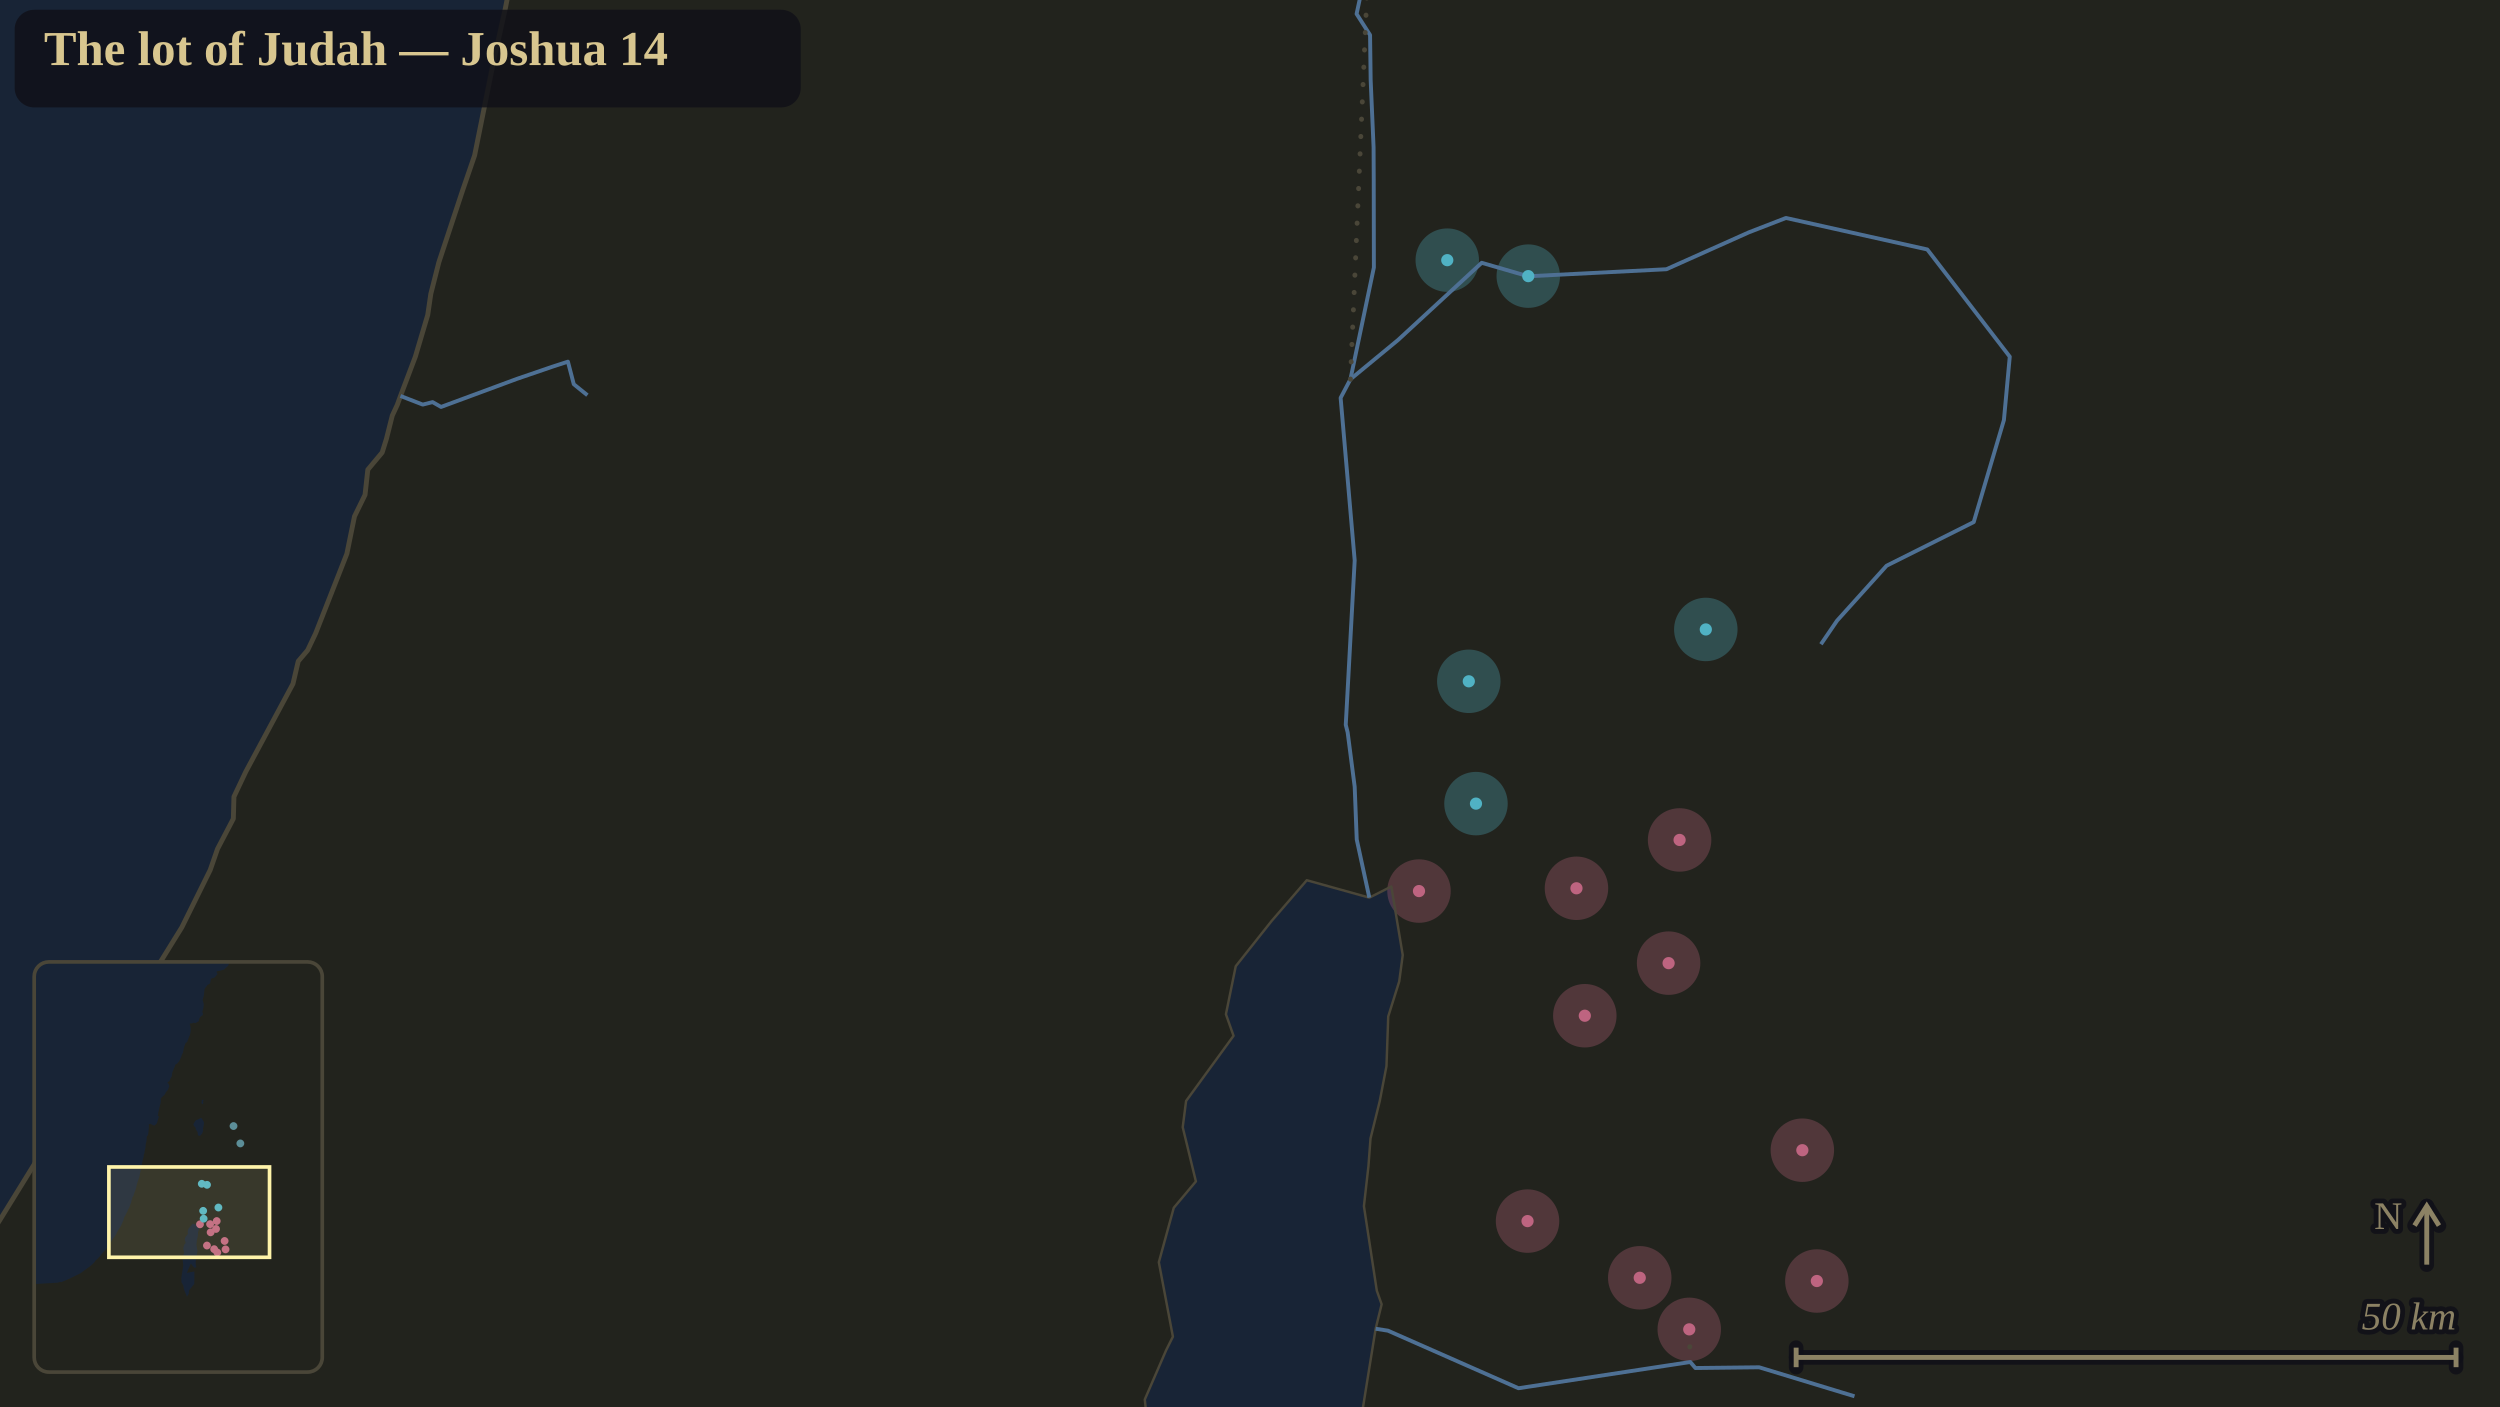
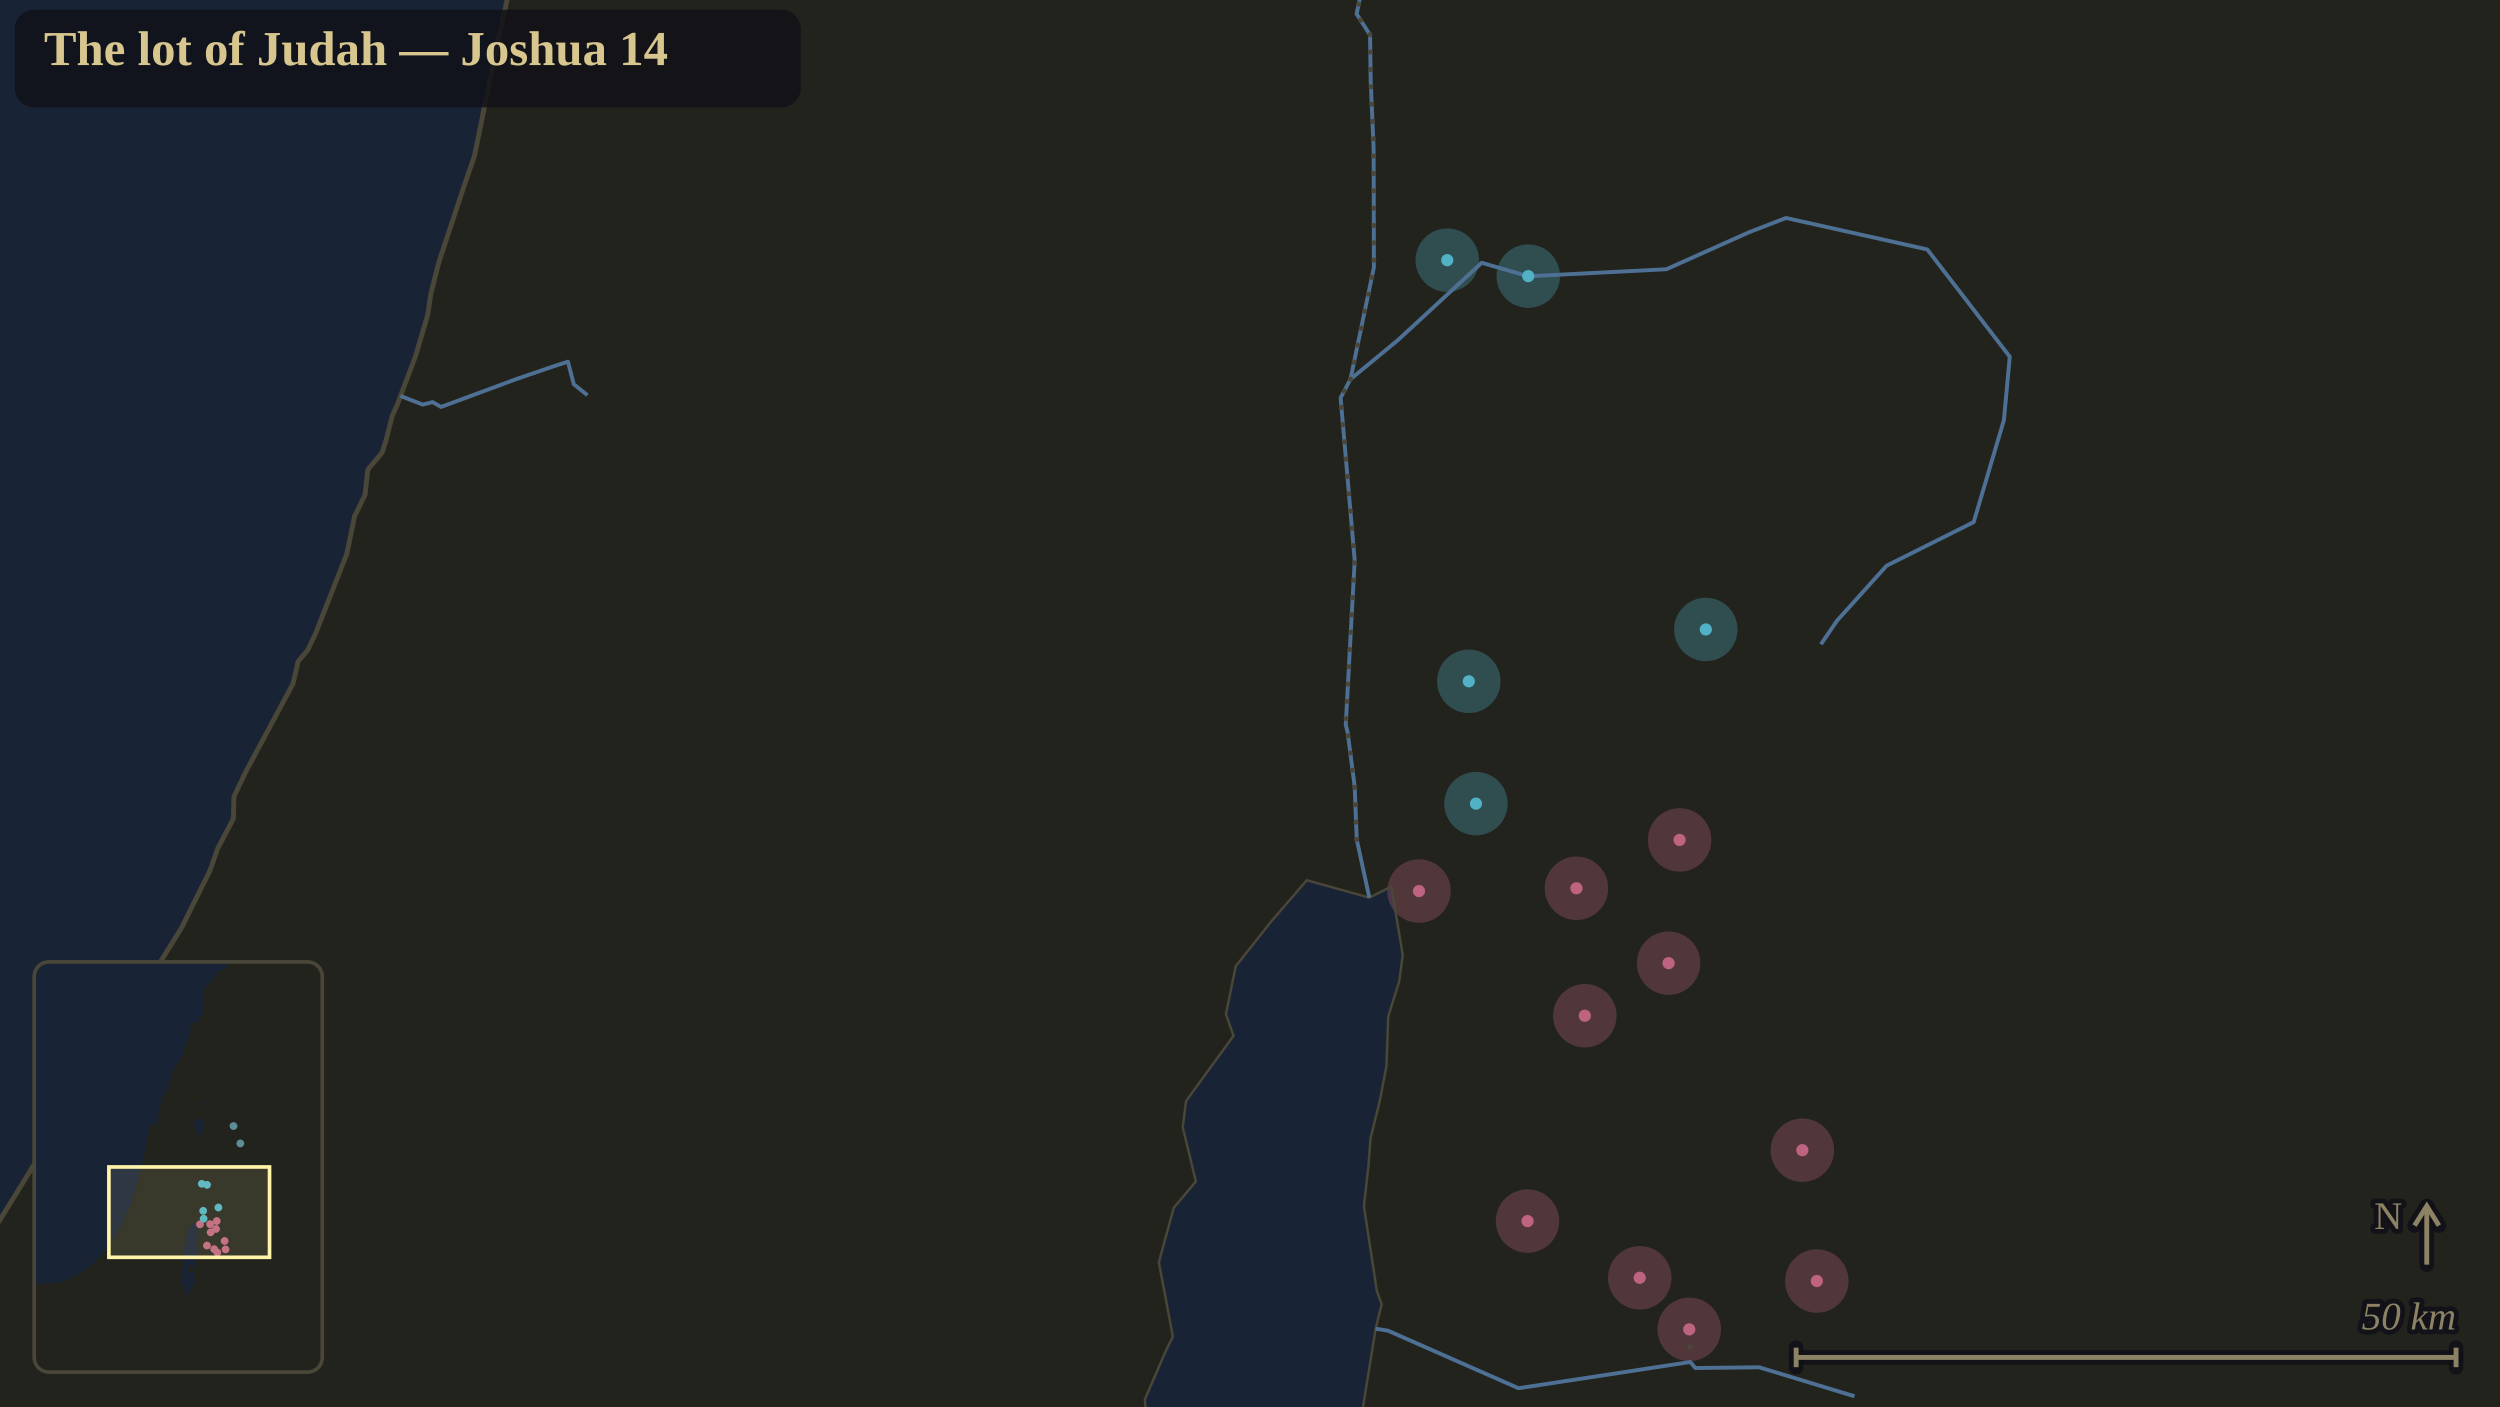
<svg xmlns="http://www.w3.org/2000/svg" viewBox="0 0 1024 576" width="1024" height="576" font-family="Georgia, 'Times New Roman', serif">
  <rect width="1024" height="576" fill="rgb(16,16,24)" />
  <g transform="translate(-356.22 -1245.48)">
    <animateTransform attributeName="transform" type="translate" values="-356.22 -1245.48;-355.72 -1244.88;-354.25 -1243.09;-351.83 -1240.16;-348.51 -1236.14;-344.32 -1231.07;-339.3 -1225.01;-333.49 -1218.02;-326.93 -1210.14;-319.67 -1201.45;-311.74 -1192.01;-303.19 -1181.87;-294.07 -1171.09;-284.42 -1159.75;-274.28 -1147.91;-263.7 -1135.62;-252.72 -1122.94;-241.37 -1109.95;-229.71 -1096.69;-217.77 -1083.22;-205.58 -1069.6;-193.19 -1055.89;-180.64 -1042.13;-167.95 -1028.37;-155.16 -1014.66;-142.3 -1001.04;-129.41 -987.56;-116.5 -974.25;-103.62 -961.15;-90.77 -948.29;-77.99 -935.71;-65.3 -923.43;-52.73 -911.47;-40.28 -899.87;-27.98 -888.64;-15.85 -877.79;-3.9 -867.35;7.86 -857.32;19.4 -847.72;30.72 -838.55;41.8 -829.82;52.63 -821.53;63.21 -813.68;73.52 -806.28;83.55 -799.31;93.3 -792.78;102.76 -786.67;111.91 -780.98;120.76 -775.71;129.3 -770.83;137.51 -766.33;145.39 -762.21;152.94 -758.45;160.15 -755.02;167.02 -751.93;173.53 -749.13;179.68 -746.64;185.46 -744.41;190.87 -742.44;195.9 -740.7;200.54 -739.19;204.78 -737.88;208.62 -736.75;212.05 -735.8;215.05 -735;217.62 -734.35;219.76 -733.83;221.43 -733.43;222.65 -733.15;223.39 -732.98;223.64 -732.93" dur="2.32s" begin="0s" fill="freeze" />
    <g transform="scale(6)">
      <animateTransform attributeName="transform" type="scale" values="6;5.997;5.989;5.976;5.957;5.934;5.906;5.874;5.838;5.797;5.754;5.707;5.657;5.604;5.549;5.491;5.432;5.37;5.308;5.244;5.179;5.113;5.047;4.98;4.914;4.847;4.78;4.714;4.649;4.584;4.52;4.457;4.395;4.334;4.275;4.217;4.16;4.105;4.052;4;3.95;3.901;3.855;3.81;3.767;3.725;3.686;3.648;3.612;3.578;3.546;3.515;3.486;3.459;3.434;3.41;3.388;3.367;3.349;3.331;3.315;3.301;3.288;3.277;3.267;3.259;3.252;3.247;3.243;3.241;3.24" dur="2.32s" begin="0s" fill="freeze" />
      <rect x="-211.32" y="-250" width="693.11" height="915" fill="rgb(24,36,54)" />
      <polygon points="132.45,-212.6 133.3,-210.7 134.4,-209 137.61,-211.1 139.47,-211.8 144.54,-212.3 152.91,-211.5 154.51,-213.5 158.06,-218.5 161.61,-223.5 164.57,-227.6 161.02,-228.4 159.42,-229.9 163.47,-231.6 166.26,-231.6 172.52,-231.5 173.87,-232.8 178.86,-237.2 183.17,-241.9 184.52,-243.1 187.31,-246.2 189.34,-247 193.48,-247.1 195.51,-246.7 199.06,-244.7 201.43,-241.7 203.79,-239.5 204.38,-238 206.24,-230.3 207.09,-223.6 207.93,-221 207.85,-218.3 205.57,-214.4 204.05,-214.7 202.86,-213.8 201.43,-212 199.65,-211.5 198.13,-210.3 193.56,-205.7 189.85,-202.9 186.13,-201.7 180.55,-196.2 175.65,-191.5 171.67,-186.8 172.43,-184 175.56,-179.1 179.96,-172.3 183.17,-167.3 184.18,-165.6 187.06,-159.5 186.21,-155.5 184.61,-149.4 182.07,-145.5 177.5,-141.2 175.48,-140.3 174.46,-140.8 173.36,-140.4 176.24,-133.6 176.66,-131.3 174.63,-125.9 171.33,-122.9 171.67,-118.7 171.25,-115.7 169.14,-114.4 166.35,-113.7 166.6,-112.9 167.78,-112.7 168.29,-111.8 168.12,-110.8 169.31,-110 170.32,-108.7 170.66,-107.4 170.32,-106.4 167.78,-105.1 169.22,-104.4 173.28,-104.4 177.76,-102.1 182.58,-96.6 183.17,-92.8 183.17,-91 183.51,-85.6 183.76,-81.3 184.27,-79.5 184.69,-73.2 183.76,-72.2 183.17,-69.9 181.9,-62 181.22,-59 179.87,-53.9 180.21,-48.9 179.7,-46.3 179.96,-43.7 181.14,-39 181.14,-36.8 181.56,-34.4 182.41,-32 184.44,-26.7 186.89,-21.3 187.9,-18.8 188.24,-16 187.82,-11 186.21,-6.3 181.56,-2.1 176.91,-0.9 175.73,-0.7 173.7,-0.1 174.88,2.6 171.76,6.2 167.95,7.5 166.94,12.5 164.15,14.2 161.11,18.3 161.02,19.5 160.52,23.9 160.26,25.7 159.08,30 159.92,33 160.26,35 159.84,38.7 158.66,43.1 159.25,43.7 159.42,45.7 158.74,46.5 156.71,47.9 156.04,49.2 155.36,50 155.27,51.7 154.68,52.8 151.47,54.6 149.44,54.2 147.67,55 146.57,54.9 145.64,55.1 145.3,55.7 145.64,56.3 145.98,57.3 146.31,58.8 146.4,62.6 145.81,66.4 143.69,71.7 142.68,74.5 140.82,76.1 139.38,80.2 138.12,86.1 136.93,88.5 136.09,91.3 133.89,95.5 131.78,97.8 130,98.8 129.66,100.2 126.87,106.9 126.28,111.1 124.59,114.2 124.17,115.6 122.82,117 121.97,117.4 121.8,118.3 122.9,119 123.66,121.8 122.31,125.2 119.86,128.5 118.76,130.6 115.21,133.9 114.45,135.7 114.6,136.2 114.65,137.39 114.25,140.19 113.22,144.05 112.61,147.04 112.06,149.08 111.82,151.23 111.28,153.07 111.55,153.06 112.61,154 110.52,160.92 109.98,161.69 108.69,162.73 107.86,163.56 106.04,162.99 103.71,161.59 102.49,161.96 101.88,162.51 102,164.39 101.52,170.31 101.24,172.63 100.65,174.15 100.07,174.47 99.6,175.64 99.62,178 99.25,180.81 98.59,183.26 98.47,186.11 97.37,191.04 97.23,192.89 96.29,194.77 96.6,195.93 95.81,198.57 95.35,200.39 95.04,202.14 94.34,204.75 94.27,205.42 94.09,207.03 93.87,208.14 93.03,211.94 91.77,218.19 90.93,220.64 89.33,225.48 88.78,227.64 88.57,229.08 87.72,231.94 86.71,234.61 86.49,235.22 86.15,235.95 85.75,237.54 85.46,238.47 84.48,239.64 84.29,241.36 83.57,242.83 83.05,245.38 80.92,250.81 80.37,251.97 79.73,252.72 79.37,254.26 76.15,260.26 75.34,261.97 75.3,263.47 74.22,265.53 73.72,266.97 71.78,270.89 68.13,276.79 67.29,278.81 65.65,281.31 63.77,283.72 59.34,290.9 58.78,291.78 57.57,292.48 57.32,293.66 52.89,298.58 49.92,302.42 48.86,303.47 47.82,304.58 45.27,306.88 44.05,308.67 42.99,309.75 40.57,312.11 39.79,312.67 29.34,320.36 16.1,326.83 8.76,329.81 7.36,329.6 7.02,329.92 4.78,330.43 -8.65,331.21 -22.07,332 -28.25,327.56 -47.36,323.17 -55.09,322.5 -61.31,326.56 -82.65,330.8 -103.98,335.03 -122.28,317.69 -130.08,318 -141.35,309.37 -152.2,300.33 -161.05,292.31 -161.39,292.5 -167.52,298.31 -188.2,300.88 -206.93,292.89 -295.84,292.89 -295.84,765 566.33,765 566.33,-350 132.45,-350" fill="rgb(34,35,29)" />
      <polygon points="157.36,155.38 158,155.67 160.23,159.36 160.41,159.83 160.48,160.89 160.18,163.06 159.99,164.06 159.7,165.97 159.4,166.44 159.61,168.47 159.42,169.33 159.21,170.19 158.22,172.53 157.83,172.69 156.36,174.37 155.46,174.36 154.11,173.84 154,173.2 153.89,172.67 153.84,171.58 153.72,170.83 153.11,169.22 152.24,168.33 151.89,167.47 151.57,166.34 151.49,165.64 151,164.92 150.08,164.36 149.45,162.86 149.24,162.5 149.37,161.67 149.85,161.06 150.05,160.57 151.21,158.5 152.17,157.81 154.26,156.89 155.27,156.31 155.93,156.06" fill="rgb(24,36,54)" />
      <polygon points="158.84,140.94 158.06,139.91 157.73,139.11 158.23,136.25 160.35,136.11 159.38,137.97 159.82,139.47 159.75,139.87 159.06,140.47" fill="rgb(24,36,54)" />
      <polygon points="152.85,268.86 154.35,268.1 155.13,272.78 154.89,274.58 154.14,276.97 154.02,280.36 153.56,282.75 152.93,285.3 152.79,287.18 152.48,289.92 153.36,295.69 153.69,296.62 153.28,298.29 152.27,304.56 151.7,307.94 151.75,310.39 151.75,311.81 152.57,313.94 150.22,314.61 146.51,310 142.28,320 150.29,318.49 150.31,324.36 150.18,331.64 144.66,338.64 144.26,342.36 142.44,345.25 139.32,337.75 139.1,336.51 138.56,333.94 138.57,333.5 136.53,329.79 136.42,325 138.5,312.18 137.52,303.12 138.98,299.75 139.44,298.83 138.48,293.75 139.5,290.03 141.01,288.23 140.11,284.53 140.34,282.74 143.58,278.29 143.06,276.82 143.73,273.54 146.18,270.45 148.58,267.67" fill="rgb(24,36,54)" />
      <g stroke-width="4.333" stroke-linejoin="round" stroke-linecap="round">
        <animate attributeName="stroke-width" values="4.333;4.335;4.341;4.351;4.364;4.382;4.402;4.426;4.454;4.485;4.519;4.556;4.596;4.640;4.686;4.735;4.787;4.841;4.899;4.958;5.020;5.085;5.152;5.221;5.291;5.364;5.439;5.515;5.593;5.672;5.752;5.833;5.916;5.998;6.082;6.166;6.249;6.333;6.417;6.500;6.582;6.664;6.745;6.824;6.903;6.979;7.054;7.127;7.198;7.266;7.333;7.396;7.458;7.516;7.572;7.625;7.674;7.721;7.765;7.805;7.842;7.876;7.906;7.934;7.957;7.978;7.994;8.007;8.017;8.023;8.025" dur="2.32s" begin="0s" fill="freeze" />
        <path d="M174.69 298.33h0" stroke="rgb(190,100,128)" stroke-opacity="0.3" />
        <path d="M173.28 273.33h0" stroke="rgb(190,100,128)" stroke-opacity="0.3" />
        <path d="M174.03 264.92h0" stroke="rgb(190,100,128)" stroke-opacity="0.3" />
        <path d="M171.31 294.81h0" stroke="rgb(190,100,128)" stroke-opacity="0.3" />
        <path d="M167.56 276.92h0" stroke="rgb(190,100,128)" stroke-opacity="0.3" />
        <path d="M182.41 286.1h0" stroke="rgb(190,100,128)" stroke-opacity="0.3" />
        <path d="M183.4 295.03h0" stroke="rgb(190,100,128)" stroke-opacity="0.3" />
        <path d="M163.65 290.94h0" stroke="rgb(190,100,128)" stroke-opacity="0.3" />
        <path d="M166.99 268.22h0" stroke="rgb(190,100,128)" stroke-opacity="0.3" />
        <path d="M156.24 268.41h0" stroke="rgb(190,100,128)" stroke-opacity="0.3" />
        <path d="M175.82 250.55h0" stroke="rgb(80,178,196)" stroke-opacity="0.3" />
        <path d="M163.7 226.43h0" stroke="rgb(80,178,196)" stroke-opacity="0.3" />
        <path d="M160.13 262.44h0" stroke="rgb(80,178,196)" stroke-opacity="0.3" />
        <path d="M159.64 254.09h0" stroke="rgb(80,178,196)" stroke-opacity="0.3" />
        <path d="M158.17 225.34h0" stroke="rgb(80,178,196)" stroke-opacity="0.3" />
        <path d="M191.87 164h0" stroke="rgb(92,142,152)" stroke-opacity="0.3" />
        <path d="M199.15 182.47h0" stroke="rgb(92,142,152)" stroke-opacity="0.3" />
      </g>
      <g stroke-width="0.167" stroke-linejoin="round">
        <animate attributeName="stroke-width" values="0.167;0.167;0.167;0.167;0.168;0.169;0.169;0.170;0.171;0.172;0.174;0.175;0.177;0.178;0.180;0.182;0.184;0.186;0.188;0.191;0.193;0.196;0.198;0.201;0.204;0.206;0.209;0.212;0.215;0.218;0.221;0.224;0.228;0.231;0.234;0.237;0.240;0.244;0.247;0.250;0.253;0.256;0.259;0.262;0.265;0.268;0.271;0.274;0.277;0.279;0.282;0.284;0.287;0.289;0.291;0.293;0.295;0.297;0.299;0.300;0.302;0.303;0.304;0.305;0.306;0.307;0.307;0.308;0.308;0.309;0.309" dur="2.32s" begin="0s" fill="freeze" />
        <polygon points="157.36,155.38 158,155.67 160.23,159.36 160.41,159.83 160.48,160.89 160.18,163.06 159.99,164.06 159.7,165.97 159.4,166.44 159.61,168.47 159.42,169.33 159.21,170.19 158.22,172.53 157.83,172.69 156.36,174.37 155.46,174.36 154.11,173.84 154,173.2 153.89,172.67 153.84,171.58 153.72,170.83 153.11,169.22 152.24,168.33 151.89,167.47 151.57,166.34 151.49,165.64 151,164.92 150.08,164.36 149.45,162.86 149.24,162.5 149.37,161.67 149.85,161.06 150.05,160.57 151.21,158.5 152.17,157.81 154.26,156.89 155.27,156.31 155.93,156.06" fill="none" stroke="rgb(74,70,56)" />
        <polygon points="158.84,140.94 158.06,139.91 157.73,139.11 158.23,136.25 160.35,136.11 159.38,137.97 159.82,139.47 159.75,139.87 159.06,140.47" fill="none" stroke="rgb(74,70,56)" />
        <polygon points="152.85,268.86 154.35,268.1 155.13,272.78 154.89,274.58 154.14,276.97 154.02,280.36 153.56,282.75 152.93,285.3 152.79,287.18 152.48,289.92 153.36,295.69 153.69,296.62 153.28,298.29 152.27,304.56 151.7,307.94 151.75,310.39 151.75,311.81 152.57,313.94 150.22,314.61 146.51,310 142.28,320 150.29,318.49 150.31,324.36 150.18,331.64 144.66,338.64 144.26,342.36 142.44,345.25 139.32,337.75 139.1,336.51 138.56,333.94 138.57,333.5 136.53,329.79 136.42,325 138.5,312.18 137.52,303.12 138.98,299.75 139.44,298.83 138.48,293.75 139.5,290.03 141.01,288.23 140.11,284.53 140.34,282.74 143.58,278.29 143.06,276.82 143.73,273.54 146.18,270.45 148.58,267.67" fill="none" stroke="rgb(74,70,56)" />
      </g>
      <g stroke-width="0.333" stroke-linejoin="round">
        <animate attributeName="stroke-width" values="0.333;0.333;0.334;0.335;0.336;0.337;0.339;0.340;0.343;0.345;0.348;0.350;0.354;0.357;0.360;0.364;0.368;0.372;0.377;0.381;0.386;0.391;0.396;0.402;0.407;0.413;0.418;0.424;0.430;0.436;0.442;0.449;0.455;0.461;0.468;0.474;0.481;0.487;0.494;0.500;0.506;0.513;0.519;0.525;0.531;0.537;0.543;0.548;0.554;0.559;0.564;0.569;0.574;0.578;0.582;0.587;0.590;0.594;0.597;0.600;0.603;0.606;0.608;0.610;0.612;0.614;0.615;0.616;0.617;0.617;0.617" dur="2.32s" begin="0s" fill="freeze" />
        <polyline points="132.45,-212.6 133.3,-210.7 134.4,-209 137.61,-211.1 139.47,-211.8 144.54,-212.3 152.91,-211.5 154.51,-213.5 158.06,-218.5 161.61,-223.5 164.57,-227.6 161.02,-228.4 159.42,-229.9 163.47,-231.6 166.26,-231.6 172.52,-231.5 173.87,-232.8 178.86,-237.2 183.17,-241.9 184.52,-243.1 187.31,-246.2 189.34,-247 193.48,-247.1 195.51,-246.7 199.06,-244.7 201.43,-241.7 203.79,-239.5 204.38,-238 206.24,-230.3 207.09,-223.6 207.93,-221 207.85,-218.3 205.57,-214.4 204.05,-214.7 202.86,-213.8 201.43,-212 199.65,-211.5 198.13,-210.3 193.56,-205.7 189.85,-202.9 186.13,-201.7 180.55,-196.2 175.65,-191.5 171.67,-186.8 172.43,-184 175.56,-179.1 179.96,-172.3 183.17,-167.3 184.18,-165.6 187.06,-159.5 186.21,-155.5 184.61,-149.4 182.07,-145.5 177.5,-141.2 175.48,-140.3 174.46,-140.8 173.36,-140.4 176.24,-133.6 176.66,-131.3 174.63,-125.9 171.33,-122.9 171.67,-118.7 171.25,-115.7 169.14,-114.4 166.35,-113.7 166.6,-112.9 167.78,-112.7 168.29,-111.8 168.12,-110.8 169.31,-110 170.32,-108.7 170.66,-107.4 170.32,-106.4 167.78,-105.1 169.22,-104.4 173.28,-104.4 177.76,-102.1 182.58,-96.6 183.17,-92.8 183.17,-91 183.51,-85.6 183.76,-81.3 184.27,-79.5 184.69,-73.2 183.76,-72.2 183.17,-69.9 181.9,-62 181.22,-59 179.87,-53.9 180.21,-48.9 179.7,-46.3 179.96,-43.7 181.14,-39 181.14,-36.8 181.56,-34.4 182.41,-32 184.44,-26.7 186.89,-21.3 187.9,-18.8 188.24,-16 187.82,-11 186.21,-6.3 181.56,-2.1 176.91,-0.9 175.73,-0.7 173.7,-0.1 174.88,2.6 171.76,6.2 167.95,7.5 166.94,12.5 164.15,14.2 161.11,18.3 161.02,19.5 160.52,23.9 160.26,25.7 159.08,30 159.92,33 160.26,35 159.84,38.7 158.66,43.1 159.25,43.7 159.42,45.7 158.74,46.5 156.71,47.9 156.04,49.2 155.36,50 155.27,51.7 154.68,52.8 151.47,54.6 149.44,54.2 147.67,55 146.57,54.9 145.64,55.1 145.3,55.7 145.64,56.3 145.98,57.3 146.31,58.8 146.4,62.6 145.81,66.4 143.69,71.7 142.68,74.5 140.82,76.1 139.38,80.2 138.12,86.1 136.93,88.5 136.09,91.3 133.89,95.5 131.78,97.8 130,98.8 129.66,100.2 126.87,106.9 126.28,111.1 124.59,114.2 124.17,115.6 122.82,117 121.97,117.4 121.8,118.3 122.9,119 123.66,121.8 122.31,125.2 119.86,128.5 118.76,130.6 115.21,133.9 114.45,135.7 114.6,136.2 114.65,137.39 114.25,140.19 113.22,144.05 112.61,147.04 112.06,149.08 111.82,151.23 111.28,153.07 111.55,153.06 112.61,154 110.52,160.92 109.98,161.69 108.69,162.73 107.86,163.56 106.04,162.99 103.71,161.59 102.49,161.96 101.88,162.51 102,164.39 101.52,170.31 101.24,172.63 100.65,174.15 100.07,174.47 99.6,175.64 99.62,178 99.25,180.81 98.59,183.26 98.47,186.11 97.37,191.04 97.23,192.89 96.29,194.77 96.6,195.93 95.81,198.57 95.35,200.39 95.04,202.14 94.34,204.75 94.27,205.42 94.09,207.03 93.87,208.14 93.03,211.94 91.77,218.19 90.93,220.64 89.33,225.48 88.78,227.64 88.57,229.08 87.72,231.94 86.71,234.61 86.49,235.22 86.15,235.95 85.75,237.54 85.46,238.47 84.48,239.64 84.29,241.36 83.57,242.83 83.05,245.38 80.92,250.81 80.37,251.97 79.73,252.72 79.37,254.26 76.15,260.26 75.34,261.97 75.3,263.47 74.22,265.53 73.72,266.97 71.78,270.89 68.13,276.79 67.29,278.81 65.65,281.31 63.77,283.72 59.34,290.9 58.78,291.78 57.57,292.48 57.32,293.66 52.89,298.58 49.92,302.42 48.86,303.47 47.82,304.58 45.27,306.88 44.05,308.67 42.99,309.75 40.57,312.11 39.79,312.67 29.34,320.36 16.1,326.83 8.76,329.81 7.36,329.6 7.02,329.92 4.78,330.43 -8.65,331.21 -22.07,332 -28.25,327.56 -47.36,323.17 -55.09,322.5 -61.31,326.56 -82.65,330.8 -103.98,335.03 -122.28,317.69 -130.08,318 -141.35,309.37 -152.2,300.33 -161.05,292.31 -161.39,292.5 -167.52,298.31 -188.2,300.88 -206.93,292.89" fill="none" stroke="rgb(74,70,56)" />
      </g>
      <g stroke-width="0.267" stroke-linejoin="round">
        <animate attributeName="stroke-width" values="0.267;0.267;0.267;0.268;0.269;0.270;0.271;0.272;0.274;0.276;0.278;0.280;0.283;0.286;0.288;0.291;0.295;0.298;0.301;0.305;0.309;0.313;0.317;0.321;0.326;0.330;0.335;0.339;0.344;0.349;0.354;0.359;0.364;0.369;0.374;0.379;0.385;0.390;0.395;0.400;0.405;0.410;0.415;0.420;0.425;0.429;0.434;0.439;0.443;0.447;0.451;0.455;0.459;0.463;0.466;0.469;0.472;0.475;0.478;0.480;0.483;0.485;0.487;0.488;0.490;0.491;0.492;0.493;0.493;0.494;0.494" dur="2.32s" begin="0s" fill="freeze" />
        <polyline points="163.79,103.59 162.53,104.14 159.87,112.99 158.36,117.73 158.45,121.18 158.44,122.48 158,126.33" fill="none" stroke="rgb(78,112,148)" />
        <polyline points="160.77,120.1 159.64,122 158.57,125.41 158,126.33" fill="none" stroke="rgb(78,112,148)" />
        <polyline points="164.36,120.16 163.3,120.9 159.81,123.36 159.16,125.13 158.57,125.41" fill="none" stroke="rgb(78,112,148)" />
        <polyline points="158,126.33 157.85,126.67 157.19,127.78 157.15,134.67 158.84,140.94 158.77,142.78 158.77,143.97 158.86,149.19 158.27,151.82 158.55,152.8 157.49,154.85 157.36,155.38" fill="none" stroke="rgb(78,112,148)" />
        <polyline points="154.11,173.84 153.25,174.77 153.14,176.11 153.36,180.22 153.39,182.53 154.26,185.94 153.31,188.33 154.31,195.31 153.68,200.89 152.74,203.59 152.5,206.11 151.98,208.53 152.9,209.97 152.94,213.03 153.14,217.64 153.15,219.84 153.16,225.84 151.56,233.47 150.89,234.74 151.85,245.84 151.24,257.06 151.37,257.58 151.85,261.29 151.99,264.89 152.85,268.86" fill="none" stroke="rgb(78,112,148)" />
        <polyline points="179.31,171.58 177.76,172.03 176.71,172.49 172.26,170.69 169.1,170.83 164.25,174.1 161.9,176.6 160.32,177.06 153.36,180.22" fill="none" stroke="rgb(78,112,148)" />
        <polyline points="183.68,251.56 184.78,249.95 188.16,246.2 194.11,243.22 196.17,236.26 196.57,231.93 190.94,224.61 181.29,222.46 178.76,223.44 173.13,225.96 163.69,226.44 160.52,225.52 154.81,230.79 151.56,233.47" fill="none" stroke="rgb(78,112,148)" />
        <polyline points="185.97,302.9 179.46,300.92 175.11,300.97 174.76,300.56 163.03,302.35 154.12,298.42 153.28,298.29" fill="none" stroke="rgb(78,112,148)" />
        <polyline points="182.14,359.5 179.26,356.07 174.38,351.86 171.51,350.59 169.65,349.43 165.96,347.73 163.37,347.97 159.77,346.81 157.5,344.94 144.66,338.64" fill="none" stroke="rgb(78,112,148)" />
        <polyline points="131.37,197.17 126.79,186.67 119.9,179.63 114.93,176.47 113.92,172.51 112.64,170.48 110.66,166.33 107.86,163.56" fill="none" stroke="rgb(78,112,148)" />
        <polyline points="99.47,234.56 98.54,233.81 98.14,232.27 97.09,232.61 94.67,233.44 89.48,235.36 88.9,235.03 88.23,235.2 86.71,234.61" fill="none" stroke="rgb(78,112,148)" />
        <polyline points="32.94,362.22 31.06,361.19 22.82,356 12.75,347.11 4.78,330.43" fill="none" stroke="rgb(78,112,148)" />
      </g>
      <g stroke-width="0.333" stroke-dasharray="0.017,1.167" stroke-linejoin="round" stroke-linecap="round">
        <animate attributeName="stroke-width" values="0.333;0.333;0.334;0.335;0.336;0.337;0.339;0.340;0.343;0.345;0.348;0.350;0.354;0.357;0.360;0.364;0.368;0.372;0.377;0.381;0.386;0.391;0.396;0.402;0.407;0.413;0.418;0.424;0.430;0.436;0.442;0.449;0.455;0.461;0.468;0.474;0.481;0.487;0.494;0.500;0.506;0.513;0.519;0.525;0.531;0.537;0.543;0.548;0.554;0.559;0.564;0.569;0.574;0.578;0.582;0.587;0.590;0.594;0.597;0.600;0.603;0.606;0.608;0.610;0.612;0.614;0.615;0.616;0.617;0.617;0.617" dur="2.32s" begin="0s" fill="freeze" />
        <animate attributeName="stroke-dasharray" values="0.017,1.167;0.017,1.167;0.017,1.169;0.017,1.171;0.017,1.175;0.017,1.180;0.017,1.185;0.017,1.192;0.017,1.199;0.017,1.207;0.017,1.217;0.018,1.227;0.018,1.237;0.018,1.249;0.018,1.262;0.018,1.275;0.018,1.289;0.019,1.303;0.019,1.319;0.019,1.335;0.019,1.352;0.020,1.369;0.020,1.387;0.020,1.406;0.020,1.425;0.021,1.444;0.021,1.464;0.021,1.485;0.022,1.506;0.022,1.527;0.022,1.549;0.022,1.571;0.023,1.593;0.023,1.615;0.023,1.637;0.024,1.660;0.024,1.683;0.024,1.705;0.025,1.728;0.025,1.750;0.025,1.772;0.026,1.794;0.026,1.816;0.026,1.837;0.027,1.858;0.027,1.879;0.027,1.899;0.027,1.919;0.028,1.938;0.028,1.956;0.028,1.974;0.028,1.991;0.029,2.008;0.029,2.024;0.029,2.039;0.029,2.053;0.030,2.066;0.030,2.079;0.030,2.090;0.030,2.101;0.030,2.111;0.030,2.120;0.030,2.129;0.031,2.136;0.031,2.142;0.031,2.148;0.031,2.152;0.031,2.156;0.031,2.158;0.031,2.160;0.031,2.160" dur="2.32s" begin="0s" fill="freeze" />
        <polyline points="174.69,298.33 174.76,300.56" fill="none" stroke="rgb(74,70,56)" />
-         <polyline points="151.56,233.47 154.11,173.84" fill="none" stroke="rgb(74,70,56)" />
+         <polyline points="151.99,264.89 151.85,261.29 151.37,257.58 151.24,257.06 151.85,245.84 150.89,234.74 151.56,233.47" fill="none" stroke="rgb(74,70,56)" />
+         <polyline points="151.56,233.47 153.16,225.84 153.15,219.84 153.14,217.64 152.94,213.03 152.9,209.97 151.98,208.53 152.5,206.11 152.74,203.59 153.68,200.89 154.31,195.31 153.31,188.33 154.26,185.94 153.39,182.53 153.36,180.22 153.14,176.11 153.25,174.77 154.11,173.84" fill="none" stroke="rgb(74,70,56)" />
      </g>
      <g stroke-width="0.833" stroke-linejoin="round" stroke-linecap="round">
        <animate attributeName="stroke-width" values="0.833;0.834;0.835;0.837;0.839;0.843;0.847;0.851;0.857;0.862;0.869;0.876;0.884;0.892;0.901;0.911;0.921;0.931;0.942;0.954;0.965;0.978;0.991;1.004;1.018;1.032;1.046;1.061;1.076;1.091;1.106;1.122;1.138;1.154;1.170;1.186;1.202;1.218;1.234;1.250;1.266;1.282;1.297;1.312;1.327;1.342;1.357;1.371;1.384;1.397;1.410;1.422;1.434;1.445;1.456;1.466;1.476;1.485;1.493;1.501;1.508;1.515;1.520;1.526;1.530;1.534;1.537;1.540;1.542;1.543;1.543" dur="2.32s" begin="0s" fill="freeze" />
        <path d="M174.69 298.33h0" stroke="rgb(190,100,128)" />
        <path d="M173.28 273.33h0" stroke="rgb(190,100,128)" />
        <path d="M174.03 264.92h0" stroke="rgb(190,100,128)" />
        <path d="M171.31 294.81h0" stroke="rgb(190,100,128)" />
        <path d="M167.56 276.92h0" stroke="rgb(190,100,128)" />
        <path d="M182.41 286.1h0" stroke="rgb(190,100,128)" />
        <path d="M183.4 295.03h0" stroke="rgb(190,100,128)" />
        <path d="M163.65 290.94h0" stroke="rgb(190,100,128)" />
        <path d="M166.99 268.22h0" stroke="rgb(190,100,128)" />
        <path d="M156.24 268.41h0" stroke="rgb(190,100,128)" />
        <path d="M175.82 250.55h0" stroke="rgb(80,178,196)" />
        <path d="M163.7 226.43h0" stroke="rgb(80,178,196)" />
        <path d="M160.13 262.44h0" stroke="rgb(80,178,196)" />
        <path d="M159.64 254.09h0" stroke="rgb(80,178,196)" />
        <path d="M158.17 225.34h0" stroke="rgb(80,178,196)" />
        <path d="M191.87 164h0" stroke="rgb(92,142,152)" />
        <path d="M199.15 182.47h0" stroke="rgb(92,142,152)" />
      </g>
      <g stroke-width="1.667" stroke-linecap="round">
        <animate attributeName="stroke-width" values="1.667;1.667;1.670;1.673;1.679;1.685;1.693;1.702;1.713;1.725;1.738;1.752;1.768;1.784;1.802;1.821;1.841;1.862;1.884;1.907;1.931;1.956;1.981;2.008;2.035;2.063;2.092;2.121;2.151;2.181;2.212;2.244;2.275;2.307;2.339;2.371;2.404;2.436;2.468;2.500;2.532;2.563;2.594;2.625;2.655;2.684;2.713;2.741;2.768;2.795;2.820;2.845;2.868;2.891;2.912;2.933;2.952;2.970;2.986;3.002;3.016;3.029;3.041;3.051;3.061;3.068;3.075;3.080;3.083;3.086;3.086" dur="2.32s" begin="0s" fill="freeze" />
        <path d="M144.52 256.81h0" stroke="rgb(16,16,24)" stroke-opacity="0.85" opacity="0">
          <animate attributeName="opacity" values="0;1" begin="2.37s" dur="0.50s" fill="freeze" calcMode="spline" keyTimes="0;1" keySplines="0.42 0 0.58 1" />
        </path>
        <path d="M58.17 380.8h0" stroke="rgb(16,16,24)" stroke-opacity="0.85" opacity="0">
          <animate attributeName="opacity" values="0;1" begin="2.37s" dur="0.50s" fill="freeze" calcMode="spline" keyTimes="0;1" keySplines="0.42 0 0.58 1" />
        </path>
      </g>
      <g stroke-width="1.167" stroke-linecap="round">
        <animate attributeName="stroke-width" values="1.167;1.167;1.169;1.171;1.175;1.180;1.185;1.192;1.199;1.207;1.217;1.227;1.237;1.249;1.262;1.275;1.289;1.303;1.319;1.335;1.352;1.369;1.387;1.406;1.425;1.444;1.464;1.485;1.506;1.527;1.549;1.571;1.593;1.615;1.637;1.660;1.683;1.705;1.728;1.750;1.772;1.794;1.816;1.837;1.858;1.879;1.899;1.919;1.938;1.956;1.974;1.991;2.008;2.024;2.039;2.053;2.066;2.079;2.090;2.101;2.111;2.120;2.129;2.136;2.142;2.148;2.152;2.156;2.158;2.160;2.160" dur="2.32s" begin="0s" fill="freeze" />
        <path d="M144.52 256.81h0" stroke="rgb(255,244,170)" opacity="0">
          <animate attributeName="opacity" values="0;1" begin="2.37s" dur="0.50s" fill="freeze" calcMode="spline" keyTimes="0;1" keySplines="0.42 0 0.58 1" />
        </path>
        <path d="M58.17 380.8h0" stroke="rgb(255,244,170)" opacity="0">
          <animate attributeName="opacity" values="0;1" begin="2.37s" dur="0.50s" fill="freeze" calcMode="spline" keyTimes="0;1" keySplines="0.42 0 0.58 1" />
        </path>
      </g>
      <g font-size="3.750">
        <animate attributeName="font-size" values="3.750;3.752;3.757;3.765;3.777;3.792;3.810;3.831;3.854;3.881;3.910;3.943;3.978;4.015;4.055;4.097;4.142;4.190;4.239;4.291;4.345;4.400;4.458;4.518;4.579;4.642;4.707;4.773;4.840;4.908;4.978;5.048;5.119;5.191;5.263;5.336;5.408;5.481;5.553;5.625;5.696;5.767;5.837;5.906;5.973;6.040;6.104;6.167;6.229;6.288;6.346;6.401;6.454;6.504;6.553;6.598;6.641;6.682;6.719;6.754;6.786;6.816;6.842;6.866;6.886;6.904;6.918;6.930;6.938;6.943;6.944" dur="2.32s" begin="0s" fill="freeze" />
        <text x="153.84" y="315" dx="0.500em" text-anchor="start" dominant-baseline="central" fill="rgb(110,132,158)" font-style="italic">Salt Sea</text>
      </g>
      <g font-size="4.667">
        <animate attributeName="font-size" values="4.667;4.669;4.675;4.686;4.700;4.719;4.741;4.767;4.797;4.830;4.866;4.906;4.950;4.996;5.046;5.099;5.155;5.214;5.275;5.340;5.407;5.476;5.548;5.622;5.699;5.777;5.857;5.939;6.023;6.108;6.195;6.282;6.371;6.460;6.550;6.640;6.730;6.820;6.910;7.000;7.089;7.177;7.264;7.349;7.433;7.516;7.558;7.597;7.634;7.671;7.705;7.739;7.771;7.801;7.830;7.857;7.883;7.907;7.929;7.950;7.969;7.986;8.001;8.015;8.027;8.037;8.046;8.052;8.057;8.060;8.061" dur="2.32s" begin="0s" fill="freeze" />
        <text x="144.52" y="256.81" dx="-0.517em" text-anchor="end" dominant-baseline="central" fill="rgb(255,244,170)" font-weight="bold" opacity="0">Gilgal<animate attributeName="opacity" values="0;1" begin="2.37s" dur="0.50s" fill="freeze" calcMode="spline" keyTimes="0;1" keySplines="0.42 0 0.58 1" />
        </text>
        <text x="58.17" y="380.8" dx="0.517em" text-anchor="start" dominant-baseline="central" fill="rgb(255,244,170)" font-weight="bold" opacity="0">Kadesh Barnea<animate attributeName="opacity" values="0;1" begin="2.37s" dur="0.50s" fill="freeze" calcMode="spline" keyTimes="0;1" keySplines="0.42 0 0.58 1" />
        </text>
      </g>
    </g>
  </g>
  <rect x="6" y="4" width="322" height="40" rx="8" fill="rgb(16,16,24)" fill-opacity="0.82" />
  <text x="18" y="14" font-size="20" font-weight="bold" fill="rgb(216,198,143)" dominant-baseline="text-before-edge">The lot of Judah — Joshua 14</text>
  <g stroke="rgb(16,16,24)" stroke-opacity="0.85" stroke-linecap="round" stroke-linejoin="round" stroke-width="6" fill="none">
    <line x1="994" y1="518" x2="994" y2="494" />
    <polyline points="989,502 994,494 999,502" />
    <line x1="735.7" y1="556" x2="1006" y2="556">
      <animate attributeName="x1" values="735.7;735.9;736.2;736.8;737.7;738.7;740.0;741.4;743.0;744.9;746.8;748.9;751.2;753.6;756.1;758.6;761.3;764.1;766.9;769.8;772.7;775.7;778.7;781.7;784.7;787.7;790.7;793.6;796.6;799.5;802.4;805.2;808.0;810.8;813.4;816.0;818.6;821.1;823.5;825.8;828.1;830.3;832.4;834.4;836.3;838.2;840.0;841.7;843.3;844.8;846.3;847.7;849.0;850.2;851.3;852.4;853.4;854.3;855.2;855.9;856.7;857.3;857.9;858.4;858.8;859.2;859.5;859.7;859.9;860.0;860.1" dur="2.32s" begin="0s" fill="freeze" />
    </line>
    <line x1="1006" y1="552" x2="1006" y2="560" />
    <g transform="translate(735.7 0)">
      <animateTransform attributeName="transform" type="translate" values="735.7 0;735.9 0;736.2 0;736.8 0;737.7 0;738.7 0;740.0 0;741.4 0;743.0 0;744.9 0;746.8 0;748.9 0;751.2 0;753.6 0;756.1 0;758.6 0;761.3 0;764.1 0;766.9 0;769.8 0;772.7 0;775.7 0;778.7 0;781.7 0;784.7 0;787.7 0;790.7 0;793.6 0;796.6 0;799.5 0;802.4 0;805.2 0;808.0 0;810.8 0;813.4 0;816.0 0;818.6 0;821.1 0;823.5 0;825.8 0;828.1 0;830.3 0;832.4 0;834.4 0;836.3 0;838.2 0;840.0 0;841.7 0;843.3 0;844.8 0;846.3 0;847.7 0;849.0 0;850.2 0;851.3 0;852.4 0;853.4 0;854.3 0;855.2 0;855.9 0;856.7 0;857.3 0;857.9 0;858.4 0;858.8 0;859.2 0;859.5 0;859.7 0;859.9 0;860.0 0;860.1 0" dur="2.32s" begin="0s" fill="freeze" />
      <line x1="0" y1="552" x2="0" y2="560" />
    </g>
  </g>
  <g stroke="rgb(140,130,100)" stroke-width="2" fill="none">
    <line x1="994" y1="518" x2="994" y2="494" />
    <polyline points="989,502 994,494 999,502" />
    <line x1="735.7" y1="556" x2="1006" y2="556">
      <animate attributeName="x1" values="735.7;735.9;736.2;736.8;737.7;738.7;740.0;741.4;743.0;744.9;746.8;748.9;751.2;753.6;756.1;758.6;761.3;764.1;766.9;769.8;772.7;775.7;778.7;781.7;784.7;787.7;790.7;793.6;796.6;799.5;802.4;805.2;808.0;810.8;813.4;816.0;818.6;821.1;823.5;825.8;828.1;830.3;832.4;834.4;836.3;838.2;840.0;841.7;843.3;844.8;846.3;847.7;849.0;850.2;851.3;852.4;853.4;854.3;855.2;855.9;856.7;857.3;857.9;858.4;858.8;859.2;859.5;859.7;859.9;860.0;860.1" dur="2.32s" begin="0s" fill="freeze" />
    </line>
    <line x1="1006" y1="552" x2="1006" y2="560" />
    <g transform="translate(735.7 0)">
      <animateTransform attributeName="transform" type="translate" values="735.7 0;735.9 0;736.2 0;736.8 0;737.7 0;738.7 0;740.0 0;741.4 0;743.0 0;744.9 0;746.8 0;748.9 0;751.2 0;753.6 0;756.1 0;758.6 0;761.3 0;764.1 0;766.9 0;769.8 0;772.7 0;775.7 0;778.7 0;781.7 0;784.7 0;787.7 0;790.7 0;793.6 0;796.6 0;799.5 0;802.4 0;805.2 0;808.0 0;810.8 0;813.4 0;816.0 0;818.6 0;821.1 0;823.5 0;825.8 0;828.1 0;830.3 0;832.4 0;834.4 0;836.3 0;838.2 0;840.0 0;841.7 0;843.3 0;844.8 0;846.3 0;847.7 0;849.0 0;850.2 0;851.3 0;852.4 0;853.4 0;854.3 0;855.2 0;855.9 0;856.7 0;857.3 0;857.9 0;858.4 0;858.8 0;859.2 0;859.5 0;859.7 0;859.9 0;860.0 0;860.1 0" dur="2.32s" begin="0s" fill="freeze" />
      <line x1="0" y1="552" x2="0" y2="560" />
    </g>
  </g>
  <text x="984" y="498" font-size="16" fill="rgb(140,130,100)" stroke="rgb(16,16,24)" stroke-opacity="0.85" stroke-width="4" stroke-linejoin="round" paint-order="stroke" text-anchor="end" dominant-baseline="central">N</text>
  <text x="1006" y="548" font-size="16" fill="rgb(140,130,100)" stroke="rgb(16,16,24)" stroke-opacity="0.85" stroke-width="4" stroke-linejoin="round" paint-order="stroke" font-style="italic" text-anchor="end" dominant-baseline="text-after-edge">50 km</text>
  <g opacity="1.00">
    <defs>
      <clipPath id="insetclip">
        <rect x="14" y="394" width="118" height="168" rx="6" />
      </clipPath>
    </defs>
    <g clip-path="url(#insetclip)">
      <rect x="14" y="394" width="118" height="168" fill="rgb(24,36,54)" />
      <polygon points="72.74,316.03 73.07,316.77 73.49,317.42 74.73,316.61 75.44,316.34 77.4,316.15 80.63,316.46 81.24,315.69 82.61,313.76 83.98,311.83 85.12,310.25 83.75,309.94 83.13,309.36 84.7,308.71 85.77,308.71 88.19,308.75 88.71,308.25 90.63,306.55 92.29,304.74 92.81,304.27 93.89,303.08 94.67,302.77 96.27,302.73 97.05,302.89 98.42,303.66 99.33,304.81 100.24,305.66 100.47,306.24 101.19,309.21 101.51,311.79 101.84,312.8 101.81,313.84 100.93,315.34 100.34,315.22 99.89,315.57 99.33,316.27 98.65,316.46 98.06,316.92 96.3,318.69 94.87,319.77 93.43,320.24 91.28,322.36 89.39,324.17 87.86,325.98 88.15,327.06 89.36,328.95 91.05,331.57 92.29,333.5 92.68,334.15 93.79,336.51 93.47,338.05 92.85,340.4 91.87,341.9 90.11,343.56 89.33,343.91 88.94,343.72 88.51,343.87 89.62,346.49 89.78,347.38 89,349.46 87.73,350.62 87.86,352.24 87.7,353.39 86.88,353.89 85.81,354.16 85.91,354.47 86.36,354.55 86.56,354.9 86.49,355.28 86.95,355.59 87.34,356.09 87.47,356.59 87.34,356.98 86.36,357.48 86.92,357.75 88.48,357.75 90.21,358.64 92.06,360.76 92.29,362.22 92.29,362.92 92.42,365 92.52,366.66 92.72,367.35 92.88,369.78 92.52,370.16 92.29,371.05 91.8,374.1 91.54,375.25 91.02,377.22 91.15,379.15 90.96,380.15 91.05,381.15 91.51,382.96 91.51,383.81 91.67,384.74 92,385.66 92.78,387.71 93.73,389.79 94.12,390.75 94.25,391.83 94.08,393.76 93.47,395.57 91.67,397.19 89.88,397.65 89.42,397.73 88.64,397.96 89.1,399 87.89,400.39 86.43,400.89 86.04,402.82 84.96,403.47 83.79,405.06 83.75,405.52 83.56,407.21 83.46,407.91 83,409.57 83.33,410.72 83.46,411.49 83.3,412.92 82.84,414.62 83.07,414.85 83.13,415.62 82.87,415.93 82.09,416.47 81.83,416.97 81.57,417.28 81.54,417.93 81.31,418.36 80.07,419.05 79.29,418.9 78.61,419.2 78.18,419.17 77.82,419.24 77.69,419.47 77.82,419.71 77.95,420.09 78.08,420.67 78.12,422.13 77.89,423.6 77.07,425.64 76.68,426.72 75.97,427.34 75.41,428.92 74.92,431.2 74.47,432.12 74.14,433.2 73.29,434.82 72.48,435.71 71.79,436.09 71.66,436.63 70.59,439.21 70.36,440.83 69.71,442.03 69.55,442.57 69.02,443.11 68.7,443.26 68.63,443.61 69.06,443.88 69.35,444.96 68.83,446.27 67.88,447.54 67.46,448.35 66.09,449.62 65.8,450.32 65.86,450.51 65.88,450.97 65.72,452.05 65.33,453.54 65.09,454.69 64.88,455.48 64.78,456.31 64.58,457.01 64.68,457.01 65.09,457.37 64.28,460.04 64.07,460.34 63.58,460.74 63.26,461.06 62.56,460.84 61.66,460.3 61.19,460.44 60.95,460.65 61,461.38 60.82,463.66 60.7,464.56 60.48,465.14 60.25,465.27 60.07,465.72 60.08,466.63 59.94,467.71 59.68,468.65 59.64,469.75 59.22,471.65 59.16,472.37 58.8,473.09 58.92,473.54 58.61,474.56 58.44,475.26 58.32,475.93 58.05,476.94 58.02,477.2 57.95,477.82 57.87,478.25 57.54,479.71 57.05,482.12 56.73,483.07 56.11,484.93 55.9,485.76 55.82,486.32 55.49,487.42 55.1,488.45 55.02,488.69 54.89,488.97 54.73,489.58 54.62,489.94 54.24,490.39 54.17,491.05 53.89,491.62 53.69,492.6 52.87,494.7 52.66,495.15 52.41,495.43 52.27,496.03 51.03,498.34 50.72,499 50.7,499.58 50.29,500.37 50.1,500.93 49.35,502.44 47.94,504.71 47.62,505.49 46.98,506.46 46.26,507.39 44.55,510.15 44.34,510.49 43.87,510.76 43.77,511.22 42.06,513.12 40.92,514.6 40.51,515 40.11,515.43 39.13,516.32 38.66,517.01 38.25,517.42 37.32,518.33 37.02,518.55 32.98,521.51 27.88,524.01 25.05,525.16 24.51,525.07 24.38,525.2 23.51,525.39 18.34,525.7 13.16,526 10.78,524.29 3.41,522.6 0.44,522.34 -1.96,523.9 -10.19,525.54 -18.42,527.17 -25.47,520.48 -28.48,520.6 -32.82,517.28 -37.01,513.79 -40.42,510.7 -40.55,510.77 -42.91,513.01 -50.88,514 -58.11,510.92 -92.39,510.92 -92.39,692.94 240.02,692.94 240.02,263.06 72.74,263.06" fill="rgb(34,35,29)" />
      <polygon points="82.34,457.91 82.59,458.02 83.45,459.44 83.52,459.62 83.55,460.03 83.43,460.87 83.36,461.25 83.25,461.99 83.13,462.17 83.21,462.95 83.14,463.28 83.06,463.62 82.67,464.52 82.52,464.58 81.96,465.23 81.61,465.22 81.09,465.02 81.05,464.78 81,464.57 80.98,464.15 80.94,463.86 80.7,463.24 80.37,462.9 80.23,462.57 80.11,462.13 80.08,461.86 79.89,461.58 79.54,461.37 79.29,460.79 79.21,460.65 79.26,460.33 79.45,460.1 79.52,459.91 79.97,459.11 80.34,458.84 81.15,458.49 81.53,458.26 81.79,458.17" fill="rgb(24,36,54)" />
      <polygon points="82.91,452.34 82.61,451.94 82.49,451.63 82.68,450.53 83.49,450.48 83.12,451.19 83.29,451.77 83.26,451.93 83,452.16" fill="rgb(24,36,54)" />
      <polygon points="80.6,501.66 81.18,501.36 81.48,503.17 81.39,503.86 81.1,504.78 81.06,506.09 80.88,507.01 80.64,508 80.58,508.72 80.46,509.78 80.8,512 80.93,512.36 80.77,513 80.38,515.42 80.16,516.72 80.18,517.67 80.18,518.22 80.5,519.04 79.59,519.3 78.16,517.52 76.53,521.37 79.62,520.79 79.63,523.05 79.57,525.86 77.45,528.56 77.29,529.99 76.59,531.11 75.39,528.22 75.3,527.74 75.09,526.75 75.1,526.58 74.31,525.15 74.27,523.3 75.07,518.36 74.69,514.87 75.26,513.57 75.43,513.21 75.06,511.25 75.46,509.82 76.04,509.12 75.69,507.7 75.78,507.01 77.03,505.29 76.83,504.73 77.09,503.46 78.03,502.27 78.96,501.2" fill="rgb(24,36,54)" />
      <circle cx="89.02" cy="513.02" r="1.6" fill="rgb(190,100,128)" />
      <circle cx="88.48" cy="503.38" r="1.6" fill="rgb(190,100,128)" />
      <circle cx="88.77" cy="500.14" r="1.6" fill="rgb(190,100,128)" />
      <circle cx="87.72" cy="511.66" r="1.6" fill="rgb(190,100,128)" />
      <circle cx="86.27" cy="504.76" r="1.6" fill="rgb(190,100,128)" />
      <circle cx="92" cy="508.3" r="1.6" fill="rgb(190,100,128)" />
      <circle cx="92.38" cy="511.75" r="1.6" fill="rgb(190,100,128)" />
      <circle cx="84.77" cy="510.17" r="1.6" fill="rgb(190,100,128)" />
      <circle cx="86.05" cy="501.41" r="1.6" fill="rgb(190,100,128)" />
      <circle cx="81.91" cy="501.48" r="1.6" fill="rgb(190,100,128)" />
      <circle cx="89.46" cy="494.6" r="1.6" fill="rgb(80,178,196)" />
      <circle cx="84.79" cy="485.3" r="1.6" fill="rgb(80,178,196)" />
      <circle cx="83.41" cy="499.18" r="1.6" fill="rgb(80,178,196)" />
      <circle cx="83.22" cy="495.96" r="1.6" fill="rgb(80,178,196)" />
      <circle cx="82.65" cy="484.88" r="1.6" fill="rgb(80,178,196)" />
      <circle cx="95.65" cy="461.23" r="1.6" fill="rgb(92,142,152)" />
      <circle cx="98.45" cy="468.35" r="1.6" fill="rgb(92,142,152)" />
      <rect x="44.6" y="478.0" width="65.8" height="37.0" fill="rgb(255,244,170)" fill-opacity="0.10" stroke="rgb(255,244,170)" stroke-width="1.5">
        <animate attributeName="x" values="44.6;44.5;44.5;44.4;44.2;44.0;43.8;43.6;43.3;42.9;42.6;42.2;41.7;41.2;40.7;40.2;39.6;39.0;38.4;37.7;37.0;36.2;35.5;34.7;33.8;33.0;32.1;31.2;30.3;29.3;28.3;27.3;26.3;25.3;24.2;23.1;22.0;20.9;19.8;18.7;17.6;16.5;15.4;14.2;13.1;12.0;10.9;9.8;8.8;7.7;6.7;5.7;4.8;3.8;2.9;2.1;1.2;0.4;-0.3;-1.0;-1.6;-2.2;-2.8;-3.3;-3.7;-4.1;-4.4;-4.6;-4.8;-4.9;-4.9" dur="2.32s" begin="0s" fill="freeze" />
        <animate attributeName="y" values="478.0;478.0;478.0;478.0;478.0;478.0;478.0;477.9;477.9;477.9;477.9;477.8;477.8;477.8;477.8;477.7;477.7;477.7;477.7;477.6;477.6;477.6;477.6;477.6;477.6;477.6;477.6;477.7;477.7;477.8;477.8;477.9;478.0;478.0;478.1;478.3;478.4;478.5;478.7;478.8;479.0;479.2;479.4;479.6;479.8;480.0;480.3;480.5;480.8;481.1;481.3;481.6;481.9;482.1;482.4;482.7;483.0;483.2;483.5;483.7;484.0;484.2;484.4;484.6;484.7;484.9;485.0;485.1;485.2;485.2;485.2" dur="2.32s" begin="0s" fill="freeze" />
        <animate attributeName="width" values="65.8;65.8;65.9;66.1;66.3;66.5;66.8;67.2;67.6;68.1;68.6;69.2;69.8;70.4;71.2;71.9;72.7;73.5;74.4;75.3;76.2;77.2;78.2;79.3;80.3;81.5;82.6;83.7;84.9;86.1;87.3;88.6;89.8;91.1;92.3;93.6;94.9;96.2;97.4;98.7;100.0;101.2;102.4;103.6;104.8;106.0;107.1;108.2;109.3;110.3;111.3;112.3;113.2;114.1;115.0;115.8;116.5;117.2;117.9;118.5;119.1;119.6;120.1;120.5;120.8;121.1;121.4;121.6;121.7;121.8;121.9" dur="2.32s" begin="0s" fill="freeze" />
        <animate attributeName="height" values="37.0;37.0;37.1;37.2;37.3;37.4;37.6;37.8;38.0;38.3;38.6;38.9;39.3;39.6;40.0;40.4;40.9;41.4;41.8;42.3;42.9;43.4;44.0;44.6;45.2;45.8;46.5;47.1;47.8;48.4;49.1;49.8;50.5;51.2;51.9;52.7;53.4;54.1;54.8;55.5;56.2;56.9;57.6;58.3;59.0;59.6;60.2;60.9;61.5;62.1;62.6;63.2;63.7;64.2;64.7;65.1;65.5;65.9;66.3;66.7;67.0;67.3;67.5;67.8;68.0;68.1;68.3;68.4;68.5;68.5;68.5" dur="2.32s" begin="0s" fill="freeze" />
      </rect>
    </g>
    <rect x="14" y="394" width="118" height="168" rx="6" fill="none" stroke="rgb(74,70,56)" stroke-width="1.5" />
  </g>
</svg>
